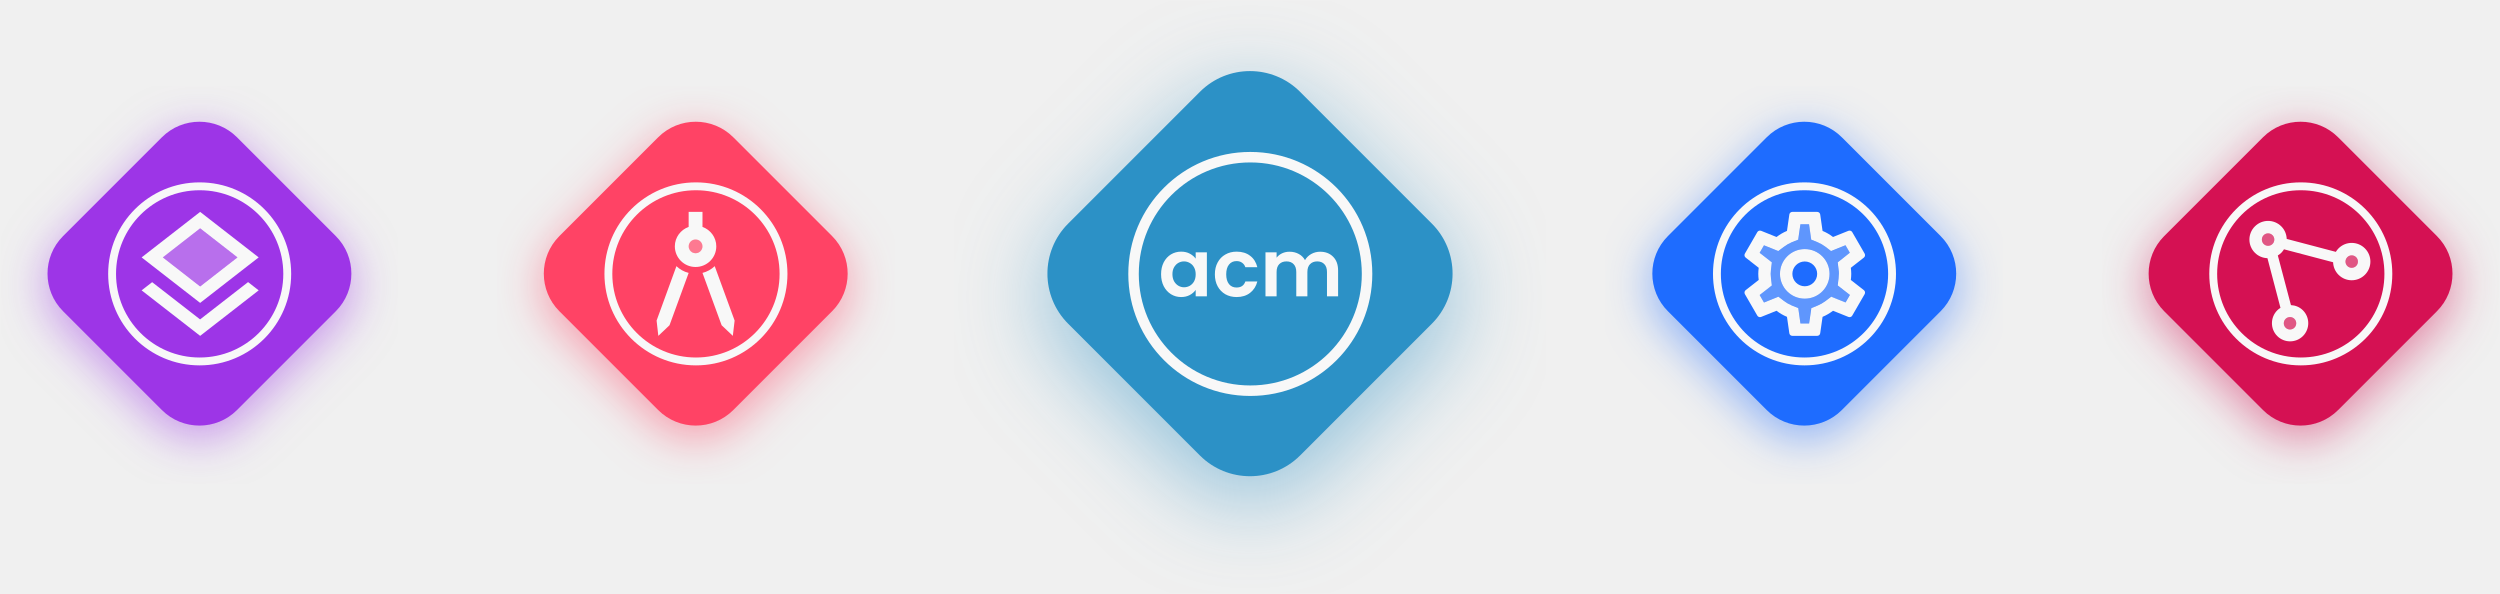
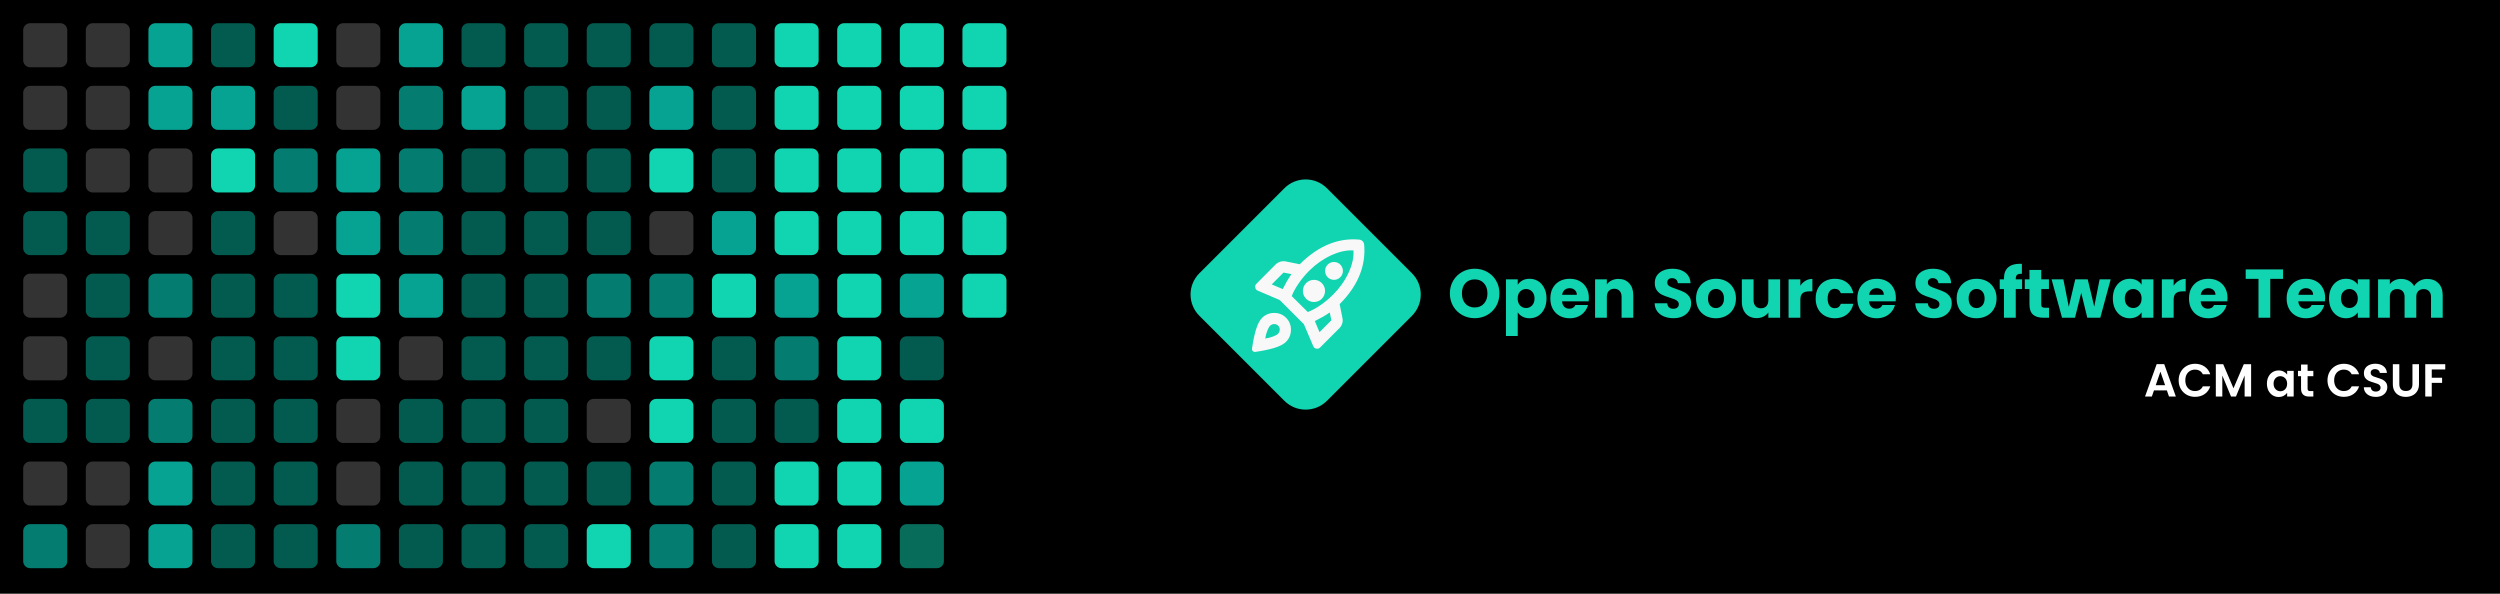
<svg xmlns="http://www.w3.org/2000/svg" width="1078" height="256" viewBox="0 0 1078 256" fill="none">
-   <g filter="url(#filter0_d)">
-     <path d="M69.8 59.2L27.2 101.8C18.253 110.747 18.253 125.253 27.2 134.2L69.8 176.8C78.747 185.747 93.253 185.747 102.2 176.8L144.8 134.2C153.747 125.253 153.747 110.747 144.8 101.8L102.2 59.2C93.253 50.253 78.747 50.253 69.8 59.2Z" fill="#9D35E7" />
+   <rect width="1078" height="256" fill="black" />
+   <rect x="10" y="10" width="19" height="19" rx="3" fill="#333333" />
+   <rect x="10" y="37" width="19" height="19" rx="3" fill="#333333" />
+   <rect x="10" y="64" width="19" height="19" rx="3" fill="#035A4F" />
+   <rect x="10" y="91" width="19" height="19" rx="3" fill="#035A4F" />
+   <rect x="10" y="118" width="19" height="19" rx="3" fill="#333333" />
+   <rect x="10" y="145" width="19" height="19" rx="3" fill="#333333" />
+   <rect x="10" y="172" width="19" height="19" rx="3" fill="#035A4F" />
+   <path d="M10 202C10 200.343 11.343 199 13 199H26C27.657 199 29 200.343 29 202V215C29 216.657 27.657 218 26 218H13C11.343 218 10 216.657 10 215V202Z" fill="#333333" />
+   <rect x="10" y="226" width="19" height="19" rx="3" fill="#047C70" />
+   <rect x="37" y="10" width="19" height="19" rx="3" fill="#333333" />
+   <rect x="37" y="37" width="19" height="19" rx="3" fill="#333333" />
+   <rect x="37" y="64" width="19" height="19" rx="3" fill="#333333" />
+   <rect x="37" y="91" width="19" height="19" rx="3" fill="#035A4F" />
+   <rect x="37" y="118" width="19" height="19" rx="3" fill="#035A4F" />
+   <rect x="37" y="145" width="19" height="19" rx="3" fill="#035A4F" />
+   <rect x="37" y="172" width="19" height="19" rx="3" fill="#035A4F" />
+   <rect x="37" y="199" width="19" height="19" rx="3" fill="#333333" />
+   <rect x="37" y="226" width="19" height="19" rx="3" fill="#333333" />
+   <rect x="64" y="10" width="19" height="19" rx="3" fill="#06A393" />
+   <rect x="64" y="37" width="19" height="19" rx="3" fill="#06A393" />
+   <rect x="64" y="64" width="19" height="19" rx="3" fill="#333333" />
+   <rect x="64" y="91" width="19" height="19" rx="3" fill="#333333" />
+   <rect x="64" y="118" width="19" height="19" rx="3" fill="#047C70" />
+   <rect x="64" y="145" width="19" height="19" rx="3" fill="#333333" />
+   <rect x="64" y="172" width="19" height="19" rx="3" fill="#047C70" />
+   <rect x="64" y="199" width="19" height="19" rx="3" fill="#06A393" />
+   <rect x="64" y="226" width="19" height="19" rx="3" fill="#06A393" />
+   <rect x="91" y="10" width="19" height="19" rx="3" fill="#035A4F" />
+   <rect x="91" y="37" width="19" height="19" rx="3" fill="#06A393" />
+   <rect x="91" y="64" width="19" height="19" rx="3" fill="#11D4B1" />
+   <rect x="91" y="91" width="19" height="19" rx="3" fill="#035A4F" />
+   <rect x="91" y="118" width="19" height="19" rx="3" fill="#035A4F" />
+   <rect x="91" y="145" width="19" height="19" rx="3" fill="#035A4F" />
+   <rect x="91" y="172" width="19" height="19" rx="3" fill="#035A4F" />
+   <rect x="91" y="199" width="19" height="19" rx="3" fill="#035A4F" />
+   <rect x="91" y="226" width="19" height="19" rx="3" fill="#035A4F" />
+   <rect x="118" y="10" width="19" height="19" rx="3" fill="#11D4B1" />
+   <rect x="118" y="37" width="19" height="19" rx="3" fill="#035A4F" />
+   <rect x="118" y="64" width="19" height="19" rx="3" fill="#047C70" />
+   <rect x="118" y="91" width="19" height="19" rx="3" fill="#333333" />
+   <rect x="118" y="118" width="19" height="19" rx="3" fill="#035A4F" />
+   <rect x="118" y="145" width="19" height="19" rx="3" fill="#035A4F" />
+   <rect x="118" y="172" width="19" height="19" rx="3" fill="#035A4F" />
+   <rect x="118" y="199" width="19" height="19" rx="3" fill="#035A4F" />
+   <rect x="118" y="226" width="19" height="19" rx="3" fill="#035A4F" />
+   <rect x="145" y="10" width="19" height="19" rx="3" fill="#333333" />
+   <rect x="145" y="37" width="19" height="19" rx="3" fill="#333333" />
+   <rect x="145" y="64" width="19" height="19" rx="3" fill="#06A393" />
+   <rect x="145" y="91" width="19" height="19" rx="3" fill="#06A393" />
+   <rect x="145" y="118" width="19" height="19" rx="3" fill="#11D4B1" />
+   <rect x="145" y="145" width="19" height="19" rx="3" fill="#11D4B1" />
+   <rect x="145" y="172" width="19" height="19" rx="3" fill="#333333" />
+   <rect x="145" y="199" width="19" height="19" rx="3" fill="#333333" />
+   <rect x="145" y="226" width="19" height="19" rx="3" fill="#047C70" />
+   <rect x="172" y="10" width="19" height="19" rx="3" fill="#06A393" />
+   <rect x="172" y="37" width="19" height="19" rx="3" fill="#047C70" />
+   <rect x="172" y="64" width="19" height="19" rx="3" fill="#047C70" />
+   <rect x="172" y="91" width="19" height="19" rx="3" fill="#047C70" />
+   <rect x="172" y="118" width="19" height="19" rx="3" fill="#06A393" />
+   <rect x="172" y="145" width="19" height="19" rx="3" fill="#333333" />
+   <rect x="172" y="172" width="19" height="19" rx="3" fill="#035A4F" />
+   <rect x="172" y="199" width="19" height="19" rx="3" fill="#035A4F" />
+   <rect x="172" y="226" width="19" height="19" rx="3" fill="#035A4F" />
+   <rect x="199" y="10" width="19" height="19" rx="3" fill="#035A4F" />
+   <rect x="199" y="37" width="19" height="19" rx="3" fill="#06A393" />
+   <rect x="199" y="64" width="19" height="19" rx="3" fill="#035A4F" />
+   <rect x="199" y="91" width="19" height="19" rx="3" fill="#035A4F" />
+   <rect x="199" y="118" width="19" height="19" rx="3" fill="#035A4F" />
+   <rect x="199" y="145" width="19" height="19" rx="3" fill="#035A4F" />
+   <rect x="199" y="172" width="19" height="19" rx="3" fill="#035A4F" />
+   <rect x="199" y="199" width="19" height="19" rx="3" fill="#035A4F" />
+   <rect x="199" y="226" width="19" height="19" rx="3" fill="#035A4F" />
+   <rect x="226" y="10" width="19" height="19" rx="3" fill="#035A4F" />
+   <rect x="226" y="37" width="19" height="19" rx="3" fill="#035A4F" />
+   <rect x="226" y="64" width="19" height="19" rx="3" fill="#035A4F" />
+   <rect x="226" y="91" width="19" height="19" rx="3" fill="#035A4F" />
+   <rect x="226" y="118" width="19" height="19" rx="3" fill="#035A4F" />
+   <rect x="226" y="145" width="19" height="19" rx="3" fill="#035A4F" />
+   <rect x="226" y="172" width="19" height="19" rx="3" fill="#035A4F" />
+   <rect x="226" y="199" width="19" height="19" rx="3" fill="#035A4F" />
+   <rect x="226" y="226" width="19" height="19" rx="3" fill="#035A4F" />
+   <rect x="253" y="10" width="19" height="19" rx="3" fill="#035A4F" />
+   <rect x="253" y="37" width="19" height="19" rx="3" fill="#035A4F" />
+   <rect x="253" y="64" width="19" height="19" rx="3" fill="#035A4F" />
+   <rect x="253" y="91" width="19" height="19" rx="3" fill="#035A4F" />
+   <rect x="253" y="118" width="19" height="19" rx="3" fill="#047C70" />
+   <rect x="253" y="145" width="19" height="19" rx="3" fill="#035A4F" />
+   <rect x="253" y="172" width="19" height="19" rx="3" fill="#333333" />
+   <rect x="253" y="199" width="19" height="19" rx="3" fill="#035A4F" />
+   <rect x="253" y="226" width="19" height="19" rx="3" fill="#11D4B1" />
+   <rect x="280" y="10" width="19" height="19" rx="3" fill="#035A4F" />
+   <rect x="280" y="37" width="19" height="19" rx="3" fill="#06A393" />
+   <rect x="280" y="64" width="19" height="19" rx="3" fill="#11D4B1" />
+   <rect x="280" y="91" width="19" height="19" rx="3" fill="#333333" />
+   <rect x="280" y="118" width="19" height="19" rx="3" fill="#047C70" />
+   <rect x="280" y="145" width="19" height="19" rx="3" fill="#11D4B1" />
+   <rect x="280" y="172" width="19" height="19" rx="3" fill="#11D4B1" />
+   <path d="M280 202C280 200.343 281.343 199 283 199H296C297.657 199 299 200.343 299 202V215C299 216.657 297.657 218 296 218H283C281.343 218 280 216.657 280 215V202Z" fill="#047C70" />
+   <rect x="280" y="226" width="19" height="19" rx="3" fill="#047C70" />
+   <rect x="307" y="10" width="19" height="19" rx="3" fill="#035A4F" />
+   <rect x="307" y="37" width="19" height="19" rx="3" fill="#035A4F" />
+   <rect x="307" y="64" width="19" height="19" rx="3" fill="#035A4F" />
+   <rect x="307" y="91" width="19" height="19" rx="3" fill="#06A393" />
+   <rect x="307" y="118" width="19" height="19" rx="3" fill="#11D4B1" />
+   <rect x="307" y="145" width="19" height="19" rx="3" fill="#035A4F" />
+   <rect x="307" y="172" width="19" height="19" rx="3" fill="#035A4F" />
+   <rect x="307" y="199" width="19" height="19" rx="3" fill="#035A4F" />
+   <rect x="307" y="226" width="19" height="19" rx="3" fill="#035A4F" />
+   <rect x="334" y="10" width="19" height="19" rx="3" fill="#11D4B1" />
+   <rect x="334" y="37" width="19" height="19" rx="3" fill="#11D4B1" />
+   <rect x="334" y="64" width="19" height="19" rx="3" fill="#11D4B1" />
+   <rect x="334" y="91" width="19" height="19" rx="3" fill="#11D4B1" />
+   <rect x="334" y="118" width="19" height="19" rx="3" fill="#06A393" />
+   <rect x="334" y="145" width="19" height="19" rx="3" fill="#047C70" />
+   <rect x="334" y="172" width="19" height="19" rx="3" fill="#035A4F" />
+   <rect x="334" y="199" width="19" height="19" rx="3" fill="#11D4B1" />
+   <rect x="334" y="226" width="19" height="19" rx="3" fill="#11D4B1" />
+   <rect x="361" y="10" width="19" height="19" rx="3" fill="#11D4B1" />
+   <rect x="361" y="37" width="19" height="19" rx="3" fill="#11D4B1" />
+   <rect x="361" y="64" width="19" height="19" rx="3" fill="#11D4B1" />
+   <rect x="361" y="91" width="19" height="19" rx="3" fill="#11D4B1" />
+   <rect x="361" y="118" width="19" height="19" rx="3" fill="#11D4B1" />
+   <rect x="361" y="145" width="19" height="19" rx="3" fill="#11D4B1" />
+   <rect x="361" y="172" width="19" height="19" rx="3" fill="#11D4B1" />
+   <rect x="361" y="199" width="19" height="19" rx="3" fill="#11D4B1" />
+   <rect x="361" y="226" width="19" height="19" rx="3" fill="#11D4B1" />
+   <rect x="388" y="10" width="19" height="19" rx="3" fill="#11D4B1" />
+   <rect x="388" y="37" width="19" height="19" rx="3" fill="#11D4B1" />
+   <rect x="388" y="64" width="19" height="19" rx="3" fill="#11D4B1" />
+   <rect x="388" y="91" width="19" height="19" rx="3" fill="#11D4B1" />
+   <rect x="388" y="118" width="19" height="19" rx="3" fill="#06A393" />
+   <rect x="388" y="145" width="19" height="19" rx="3" fill="#035A4F" />
+   <rect x="388" y="172" width="19" height="19" rx="3" fill="#11D4B1" />
+   <rect x="388" y="199" width="19" height="19" rx="3" fill="#06A393" />
+   <rect x="388" y="226" width="19" height="19" rx="3" fill="#11D4B1" fill-opacity="0.51" />
+   <rect x="415" y="10" width="19" height="19" rx="3" fill="#11D4B1" />
+   <rect x="415" y="37" width="19" height="19" rx="3" fill="#11D4B1" />
+   <rect x="415" y="64" width="19" height="19" rx="3" fill="#11D4B1" />
+   <rect x="415" y="91" width="19" height="19" rx="3" fill="#11D4B1" />
+   <rect x="415" y="118" width="19" height="19" rx="3" fill="#11D4B1" />
+   <path d="M635.899 137.208C633.941 137.208 632.141 136.753 630.499 135.843C628.877 134.933 627.581 133.667 626.611 132.044C625.662 130.403 625.187 128.563 625.187 126.525C625.187 124.488 625.662 122.658 626.611 121.035C627.581 119.413 628.877 118.147 630.499 117.237C632.141 116.327 633.941 115.872 635.899 115.872C637.858 115.872 639.648 116.327 641.27 117.237C642.912 118.147 644.198 119.413 645.128 121.035C646.077 122.658 646.552 124.488 646.552 126.525C646.552 128.563 646.077 130.403 645.128 132.044C644.178 133.667 642.893 134.933 641.27 135.843C639.648 136.753 637.858 137.208 635.899 137.208ZM635.899 132.579C637.561 132.579 638.887 132.025 639.876 130.917C640.885 129.809 641.389 128.345 641.389 126.525C641.389 124.685 640.885 123.221 639.876 122.133C638.887 121.026 637.561 120.472 635.899 120.472C634.218 120.472 632.873 121.016 631.864 122.104C630.875 123.192 630.38 124.666 630.38 126.525C630.38 128.365 630.875 129.839 631.864 130.947C632.873 132.035 634.218 132.579 635.899 132.579ZM654.449 122.786C654.944 122.015 655.627 121.392 656.497 120.917C657.367 120.442 658.386 120.205 659.553 120.205C660.918 120.205 662.155 120.551 663.263 121.243C664.37 121.936 665.241 122.925 665.874 124.211C666.527 125.496 666.853 126.99 666.853 128.691C666.853 130.393 666.527 131.896 665.874 133.202C665.241 134.488 664.37 135.487 663.263 136.199C662.155 136.891 660.918 137.237 659.553 137.237C658.406 137.237 657.387 137 656.497 136.525C655.627 136.05 654.944 135.437 654.449 134.685V144.893H649.375V120.442H654.449V122.786ZM661.69 128.691C661.69 127.425 661.334 126.436 660.622 125.724C659.929 124.992 659.069 124.626 658.04 124.626C657.031 124.626 656.171 124.992 655.458 125.724C654.766 126.456 654.42 127.455 654.42 128.721C654.42 129.987 654.766 130.986 655.458 131.718C656.171 132.45 657.031 132.816 658.04 132.816C659.049 132.816 659.909 132.45 660.622 131.718C661.334 130.966 661.69 129.957 661.69 128.691ZM685.124 128.454C685.124 128.929 685.094 129.423 685.035 129.938H673.551C673.63 130.966 673.956 131.758 674.53 132.312C675.124 132.846 675.846 133.113 676.696 133.113C677.962 133.113 678.843 132.579 679.337 131.51H684.738C684.461 132.598 683.956 133.578 683.224 134.448C682.512 135.318 681.612 136.001 680.524 136.496C679.436 136.99 678.22 137.237 676.874 137.237C675.252 137.237 673.808 136.891 672.542 136.199C671.276 135.506 670.287 134.517 669.575 133.231C668.862 131.946 668.506 130.442 668.506 128.721C668.506 127 668.852 125.496 669.545 124.211C670.257 122.925 671.246 121.936 672.512 121.243C673.778 120.551 675.232 120.205 676.874 120.205C678.477 120.205 679.901 120.541 681.147 121.214C682.394 121.886 683.363 122.846 684.055 124.092C684.768 125.338 685.124 126.792 685.124 128.454ZM679.931 127.119C679.931 126.248 679.634 125.556 679.04 125.041C678.447 124.527 677.705 124.27 676.815 124.27C675.964 124.27 675.242 124.517 674.649 125.012C674.075 125.506 673.719 126.209 673.58 127.119H679.931ZM697.89 120.264C699.828 120.264 701.371 120.897 702.519 122.163C703.686 123.409 704.27 125.13 704.27 127.326V137H699.225V128.009C699.225 126.901 698.938 126.04 698.364 125.427C697.791 124.814 697.019 124.507 696.05 124.507C695.081 124.507 694.309 124.814 693.735 125.427C693.162 126.04 692.875 126.901 692.875 128.009V137H687.801V120.442H692.875V122.638C693.389 121.906 694.081 121.332 694.952 120.917C695.822 120.482 696.802 120.264 697.89 120.264ZM721.621 137.208C720.098 137.208 718.733 136.96 717.526 136.466C716.319 135.971 715.35 135.239 714.618 134.27C713.906 133.301 713.53 132.133 713.49 130.768H718.891C718.97 131.54 719.237 132.133 719.692 132.549C720.147 132.945 720.741 133.142 721.473 133.142C722.224 133.142 722.818 132.974 723.253 132.638C723.688 132.282 723.906 131.797 723.906 131.184C723.906 130.67 723.728 130.244 723.372 129.908C723.035 129.572 722.61 129.295 722.096 129.077C721.601 128.859 720.889 128.612 719.959 128.335C718.614 127.92 717.516 127.504 716.666 127.089C715.815 126.674 715.083 126.06 714.47 125.249C713.856 124.438 713.55 123.38 713.55 122.074C713.55 120.135 714.252 118.622 715.657 117.534C717.061 116.426 718.891 115.872 721.146 115.872C723.441 115.872 725.291 116.426 726.695 117.534C728.1 118.622 728.852 120.145 728.95 122.104H723.461C723.421 121.431 723.174 120.907 722.719 120.531C722.264 120.135 721.68 119.938 720.968 119.938C720.355 119.938 719.86 120.106 719.485 120.442C719.109 120.759 718.921 121.223 718.921 121.837C718.921 122.509 719.237 123.034 719.87 123.409C720.503 123.785 721.492 124.191 722.838 124.626C724.183 125.081 725.271 125.516 726.102 125.932C726.952 126.347 727.684 126.95 728.298 127.742C728.911 128.533 729.218 129.552 729.218 130.798C729.218 131.985 728.911 133.063 728.298 134.033C727.704 135.002 726.834 135.773 725.686 136.347C724.539 136.921 723.184 137.208 721.621 137.208ZM739.877 137.237C738.255 137.237 736.791 136.891 735.486 136.199C734.2 135.506 733.181 134.517 732.429 133.231C731.697 131.946 731.331 130.442 731.331 128.721C731.331 127.02 731.707 125.526 732.459 124.24C733.211 122.935 734.239 121.936 735.545 121.243C736.851 120.551 738.315 120.205 739.937 120.205C741.559 120.205 743.023 120.551 744.328 121.243C745.634 121.936 746.663 122.935 747.415 124.24C748.166 125.526 748.542 127.02 748.542 128.721C748.542 130.422 748.156 131.926 747.385 133.231C746.633 134.517 745.595 135.506 744.269 136.199C742.963 136.891 741.5 137.237 739.877 137.237ZM739.877 132.846C740.847 132.846 741.668 132.49 742.34 131.777C743.033 131.065 743.379 130.046 743.379 128.721C743.379 127.396 743.043 126.377 742.37 125.665C741.717 124.952 740.906 124.596 739.937 124.596C738.948 124.596 738.127 124.952 737.474 125.665C736.821 126.357 736.495 127.376 736.495 128.721C736.495 130.046 736.811 131.065 737.444 131.777C738.097 132.49 738.908 132.846 739.877 132.846ZM767.584 120.442V137H762.51V134.745C761.996 135.477 761.294 136.07 760.403 136.525C759.533 136.96 758.564 137.178 757.495 137.178C756.229 137.178 755.112 136.901 754.142 136.347C753.173 135.773 752.421 134.953 751.887 133.884C751.353 132.816 751.086 131.56 751.086 130.116V120.442H756.13V129.433C756.13 130.541 756.417 131.402 756.991 132.015C757.565 132.628 758.336 132.935 759.305 132.935C760.295 132.935 761.076 132.628 761.65 132.015C762.223 131.402 762.51 130.541 762.51 129.433V120.442H767.584ZM776.303 123.202C776.897 122.292 777.639 121.579 778.529 121.065C779.419 120.531 780.408 120.264 781.496 120.264V125.635H780.102C778.836 125.635 777.886 125.912 777.253 126.466C776.62 127 776.303 127.949 776.303 129.314V137H771.229V120.442H776.303V123.202ZM782.913 128.721C782.913 127 783.259 125.496 783.951 124.211C784.664 122.925 785.643 121.936 786.889 121.243C788.155 120.551 789.599 120.205 791.221 120.205C793.299 120.205 795.03 120.749 796.414 121.837C797.819 122.925 798.739 124.458 799.174 126.436H793.773C793.318 125.17 792.438 124.537 791.132 124.537C790.203 124.537 789.461 124.903 788.907 125.635C788.353 126.347 788.076 127.376 788.076 128.721C788.076 130.066 788.353 131.105 788.907 131.837C789.461 132.549 790.203 132.905 791.132 132.905C792.438 132.905 793.318 132.272 793.773 131.006H799.174C798.739 132.945 797.819 134.468 796.414 135.576C795.01 136.683 793.279 137.237 791.221 137.237C789.599 137.237 788.155 136.891 786.889 136.199C785.643 135.506 784.664 134.517 783.951 133.231C783.259 131.946 782.913 130.442 782.913 128.721ZM817.497 128.454C817.497 128.929 817.467 129.423 817.408 129.938H805.924C806.003 130.966 806.329 131.758 806.903 132.312C807.497 132.846 808.219 133.113 809.069 133.113C810.335 133.113 811.216 132.579 811.71 131.51H817.111C816.834 132.598 816.33 133.578 815.598 134.448C814.885 135.318 813.985 136.001 812.897 136.496C811.809 136.99 810.593 137.237 809.247 137.237C807.625 137.237 806.181 136.891 804.915 136.199C803.649 135.506 802.66 134.517 801.948 133.231C801.235 131.946 800.879 130.442 800.879 128.721C800.879 127 801.226 125.496 801.918 124.211C802.63 122.925 803.619 121.936 804.885 121.243C806.151 120.551 807.605 120.205 809.247 120.205C810.85 120.205 812.274 120.541 813.52 121.214C814.767 121.886 815.736 122.846 816.428 124.092C817.141 125.338 817.497 126.792 817.497 128.454ZM812.304 127.119C812.304 126.248 812.007 125.556 811.414 125.041C810.82 124.527 810.078 124.27 809.188 124.27C808.337 124.27 807.615 124.517 807.022 125.012C806.448 125.506 806.092 126.209 805.954 127.119H812.304ZM833.999 137.208C832.476 137.208 831.111 136.96 829.904 136.466C828.697 135.971 827.728 135.239 826.996 134.27C826.284 133.301 825.908 132.133 825.868 130.768H831.269C831.348 131.54 831.615 132.133 832.07 132.549C832.525 132.945 833.119 133.142 833.851 133.142C834.602 133.142 835.196 132.974 835.631 132.638C836.066 132.282 836.284 131.797 836.284 131.184C836.284 130.67 836.106 130.244 835.75 129.908C835.414 129.572 834.988 129.295 834.474 129.077C833.979 128.859 833.267 128.612 832.337 128.335C830.992 127.92 829.894 127.504 829.044 127.089C828.193 126.674 827.461 126.06 826.848 125.249C826.234 124.438 825.928 123.38 825.928 122.074C825.928 120.135 826.63 118.622 828.035 117.534C829.439 116.426 831.269 115.872 833.524 115.872C835.819 115.872 837.669 116.426 839.073 117.534C840.478 118.622 841.23 120.145 841.328 122.104H835.839C835.799 121.431 835.552 120.907 835.097 120.531C834.642 120.135 834.058 119.938 833.346 119.938C832.733 119.938 832.238 120.106 831.863 120.442C831.487 120.759 831.299 121.223 831.299 121.837C831.299 122.509 831.615 123.034 832.248 123.409C832.881 123.785 833.87 124.191 835.216 124.626C836.561 125.081 837.649 125.516 838.48 125.932C839.33 126.347 840.062 126.95 840.676 127.742C841.289 128.533 841.596 129.552 841.596 130.798C841.596 131.985 841.289 133.063 840.676 134.033C840.082 135.002 839.212 135.773 838.064 136.347C836.917 136.921 835.562 137.208 833.999 137.208ZM852.255 137.237C850.633 137.237 849.169 136.891 847.864 136.199C846.578 135.506 845.559 134.517 844.807 133.231C844.075 131.946 843.709 130.442 843.709 128.721C843.709 127.02 844.085 125.526 844.837 124.24C845.589 122.935 846.617 121.936 847.923 121.243C849.229 120.551 850.693 120.205 852.315 120.205C853.937 120.205 855.401 120.551 856.706 121.243C858.012 121.936 859.041 122.935 859.793 124.24C860.544 125.526 860.92 127.02 860.92 128.721C860.92 130.422 860.534 131.926 859.763 133.231C859.011 134.517 857.973 135.506 856.647 136.199C855.341 136.891 853.878 137.237 852.255 137.237ZM852.255 132.846C853.225 132.846 854.046 132.49 854.718 131.777C855.411 131.065 855.757 130.046 855.757 128.721C855.757 127.396 855.421 126.377 854.748 125.665C854.095 124.952 853.284 124.596 852.315 124.596C851.326 124.596 850.505 124.952 849.852 125.665C849.199 126.357 848.873 127.376 848.873 128.721C848.873 130.046 849.189 131.065 849.822 131.777C850.475 132.49 851.286 132.846 852.255 132.846ZM871.921 124.656H869.191V137H864.117V124.656H862.277V120.442H864.117V119.967C864.117 117.93 864.7 116.387 865.867 115.338C867.035 114.27 868.746 113.736 871.001 113.736C871.377 113.736 871.654 113.746 871.832 113.765V118.068C870.862 118.009 870.18 118.147 869.784 118.484C869.389 118.82 869.191 119.423 869.191 120.294V120.442H871.921V124.656ZM883.534 132.697V137H880.952C879.112 137 877.678 136.555 876.649 135.665C875.621 134.755 875.106 133.281 875.106 131.243V124.656H873.089V120.442H875.106V116.406H880.181V120.442H883.504V124.656H880.181V131.303C880.181 131.797 880.299 132.153 880.537 132.371C880.774 132.588 881.17 132.697 881.724 132.697H883.534ZM910.129 120.442L905.648 137H900.04L897.429 126.258L894.728 137H889.15L884.639 120.442H889.713L892.058 132.282L894.847 120.442H900.218L903.037 132.223L905.351 120.442H910.129ZM911.055 128.691C911.055 126.99 911.372 125.496 912.005 124.211C912.657 122.925 913.538 121.936 914.646 121.243C915.753 120.551 916.99 120.205 918.355 120.205C919.522 120.205 920.541 120.442 921.411 120.917C922.301 121.392 922.984 122.015 923.459 122.786V120.442H928.533V137H923.459V134.656C922.964 135.427 922.272 136.05 921.382 136.525C920.511 137 919.492 137.237 918.325 137.237C916.98 137.237 915.753 136.891 914.646 136.199C913.538 135.487 912.657 134.488 912.005 133.202C911.372 131.896 911.055 130.393 911.055 128.691ZM923.459 128.721C923.459 127.455 923.103 126.456 922.39 125.724C921.698 124.992 920.847 124.626 919.839 124.626C918.83 124.626 917.969 124.992 917.257 125.724C916.564 126.436 916.218 127.425 916.218 128.691C916.218 129.957 916.564 130.966 917.257 131.718C917.969 132.45 918.83 132.816 919.839 132.816C920.847 132.816 921.698 132.45 922.39 131.718C923.103 130.986 923.459 129.987 923.459 128.721ZM937.278 123.202C937.872 122.292 938.613 121.579 939.504 121.065C940.394 120.531 941.383 120.264 942.471 120.264V125.635H941.076C939.81 125.635 938.861 125.912 938.228 126.466C937.595 127 937.278 127.949 937.278 129.314V137H932.204V120.442H937.278V123.202ZM960.505 128.454C960.505 128.929 960.475 129.423 960.416 129.938H948.932C949.011 130.966 949.338 131.758 949.911 132.312C950.505 132.846 951.227 133.113 952.077 133.113C953.344 133.113 954.224 132.579 954.718 131.51H960.119C959.842 132.598 959.338 133.578 958.606 134.448C957.894 135.318 956.993 136.001 955.905 136.496C954.817 136.99 953.601 137.237 952.256 137.237C950.633 137.237 949.189 136.891 947.923 136.199C946.657 135.506 945.668 134.517 944.956 133.231C944.244 131.946 943.888 130.442 943.888 128.721C943.888 127 944.234 125.496 944.926 124.211C945.638 122.925 946.627 121.936 947.893 121.243C949.16 120.551 950.614 120.205 952.256 120.205C953.858 120.205 955.282 120.541 956.529 121.214C957.775 121.886 958.744 122.846 959.437 124.092C960.149 125.338 960.505 126.792 960.505 128.454ZM955.312 127.119C955.312 126.248 955.015 125.556 954.422 125.041C953.828 124.527 953.086 124.27 952.196 124.27C951.346 124.27 950.623 124.517 950.03 125.012C949.456 125.506 949.1 126.209 948.962 127.119H955.312ZM984.455 116.169V120.234H978.936V137H973.862V120.234H968.342V116.169H984.455ZM1002.61 128.454C1002.61 128.929 1002.58 129.423 1002.52 129.938H991.038C991.117 130.966 991.443 131.758 992.017 132.312C992.61 132.846 993.332 133.113 994.183 133.113C995.449 133.113 996.329 132.579 996.824 131.51H1002.22C1001.95 132.598 1001.44 133.578 1000.71 134.448C999.999 135.318 999.099 136.001 998.011 136.496C996.923 136.99 995.706 137.237 994.361 137.237C992.739 137.237 991.295 136.891 990.029 136.199C988.763 135.506 987.773 134.517 987.061 133.231C986.349 131.946 985.993 130.442 985.993 128.721C985.993 127 986.339 125.496 987.032 124.211C987.744 122.925 988.733 121.936 989.999 121.243C991.265 120.551 992.719 120.205 994.361 120.205C995.963 120.205 997.388 120.541 998.634 121.214C999.88 121.886 1000.85 122.846 1001.54 124.092C1002.25 125.338 1002.61 126.792 1002.61 128.454ZM997.417 127.119C997.417 126.248 997.121 125.556 996.527 125.041C995.934 124.527 995.192 124.27 994.302 124.27C993.451 124.27 992.729 124.517 992.136 125.012C991.562 125.506 991.206 126.209 991.067 127.119H997.417ZM1004.28 128.691C1004.28 126.99 1004.59 125.496 1005.23 124.211C1005.88 122.925 1006.76 121.936 1007.87 121.243C1008.98 120.551 1010.21 120.205 1011.58 120.205C1012.75 120.205 1013.76 120.442 1014.63 120.917C1015.52 121.392 1016.21 122.015 1016.68 122.786V120.442H1021.76V137H1016.68V134.656C1016.19 135.427 1015.5 136.05 1014.6 136.525C1013.73 137 1012.72 137.237 1011.55 137.237C1010.2 137.237 1008.98 136.891 1007.87 136.199C1006.76 135.487 1005.88 134.488 1005.23 133.202C1004.59 131.896 1004.28 130.393 1004.28 128.691ZM1016.68 128.721C1016.68 127.455 1016.33 126.456 1015.61 125.724C1014.92 124.992 1014.07 124.626 1013.06 124.626C1012.05 124.626 1011.19 124.992 1010.48 125.724C1009.79 126.436 1009.44 127.425 1009.44 128.691C1009.44 129.957 1009.79 130.966 1010.48 131.718C1011.19 132.45 1012.05 132.816 1013.06 132.816C1014.07 132.816 1014.92 132.45 1015.61 131.718C1016.33 130.986 1016.68 129.987 1016.68 128.721ZM1046.56 120.264C1048.61 120.264 1050.24 120.887 1051.45 122.133C1052.68 123.38 1053.29 125.111 1053.29 127.326V137H1048.25V128.009C1048.25 126.941 1047.96 126.12 1047.39 125.546C1046.83 124.952 1046.06 124.656 1045.07 124.656C1044.08 124.656 1043.3 124.952 1042.73 125.546C1042.17 126.12 1041.9 126.941 1041.9 128.009V137H1036.85V128.009C1036.85 126.941 1036.56 126.12 1035.99 125.546C1035.44 124.952 1034.67 124.656 1033.68 124.656C1032.69 124.656 1031.91 124.952 1031.33 125.546C1030.78 126.12 1030.5 126.941 1030.5 128.009V137H1025.43V120.442H1030.5V122.519C1031.02 121.827 1031.69 121.283 1032.52 120.887C1033.35 120.472 1034.29 120.264 1035.34 120.264C1036.58 120.264 1037.69 120.531 1038.66 121.065C1039.65 121.599 1040.42 122.361 1040.98 123.35C1041.55 122.44 1042.33 121.698 1043.32 121.125C1044.31 120.551 1045.39 120.264 1046.56 120.264Z" fill="#11D4B1" />
+   <path d="M934.354 168.34H928.794L927.874 171H924.934L929.954 157.02H933.214L938.234 171H935.274L934.354 168.34ZM933.594 166.1L931.574 160.26L929.554 166.1H933.594ZM939.43 164C939.43 162.627 939.737 161.4 940.35 160.32C940.977 159.227 941.824 158.38 942.89 157.78C943.97 157.167 945.177 156.86 946.51 156.86C948.07 156.86 949.437 157.26 950.61 158.06C951.784 158.86 952.604 159.967 953.07 161.38H949.85C949.53 160.713 949.077 160.213 948.49 159.88C947.917 159.547 947.25 159.38 946.49 159.38C945.677 159.38 944.95 159.573 944.31 159.96C943.684 160.333 943.19 160.867 942.83 161.56C942.484 162.253 942.31 163.067 942.31 164C942.31 164.92 942.484 165.733 942.83 166.44C943.19 167.133 943.684 167.673 944.31 168.06C944.95 168.433 945.677 168.62 946.49 168.62C947.25 168.62 947.917 168.453 948.49 168.12C949.077 167.773 949.53 167.267 949.85 166.6H953.07C952.604 168.027 951.784 169.14 950.61 169.94C949.45 170.727 948.084 171.12 946.51 171.12C945.177 171.12 943.97 170.82 942.89 170.22C941.824 169.607 940.977 168.76 940.35 167.68C939.737 166.6 939.43 165.373 939.43 164ZM970.682 157.04V171H967.882V161.92L964.142 171H962.022L958.262 161.92V171H955.462V157.04H958.642L963.082 167.42L967.522 157.04H970.682ZM977.496 165.42C977.496 164.3 977.716 163.307 978.156 162.44C978.609 161.573 979.216 160.907 979.976 160.44C980.749 159.973 981.609 159.74 982.556 159.74C983.383 159.74 984.103 159.907 984.716 160.24C985.343 160.573 985.843 160.993 986.216 161.5V159.92H989.036V171H986.216V169.38C985.856 169.9 985.356 170.333 984.716 170.68C984.089 171.013 983.363 171.18 982.536 171.18C981.603 171.18 980.749 170.94 979.976 170.46C979.216 169.98 978.609 169.307 978.156 168.44C977.716 167.56 977.496 166.553 977.496 165.42ZM986.216 165.46C986.216 164.78 986.083 164.2 985.816 163.72C985.549 163.227 985.189 162.853 984.736 162.6C984.283 162.333 983.796 162.2 983.276 162.2C982.756 162.2 982.276 162.327 981.836 162.58C981.396 162.833 981.036 163.207 980.756 163.7C980.489 164.18 980.356 164.753 980.356 165.42C980.356 166.087 980.489 166.673 980.756 167.18C981.036 167.673 981.396 168.053 981.836 168.32C982.289 168.587 982.769 168.72 983.276 168.72C983.796 168.72 984.283 168.593 984.736 168.34C985.189 168.073 985.549 167.7 985.816 167.22C986.083 166.727 986.216 166.14 986.216 165.46ZM995.031 162.22V167.58C995.031 167.953 995.117 168.227 995.291 168.4C995.477 168.56 995.784 168.64 996.211 168.64H997.511V171H995.751C993.391 171 992.211 169.853 992.211 167.56V162.22H990.891V159.92H992.211V157.18H995.031V159.92H997.511V162.22H995.031ZM1003.61 164C1003.61 162.627 1003.92 161.4 1004.53 160.32C1005.16 159.227 1006 158.38 1007.07 157.78C1008.15 157.167 1009.36 156.86 1010.69 156.86C1012.25 156.86 1013.62 157.26 1014.79 158.06C1015.96 158.86 1016.78 159.967 1017.25 161.38H1014.03C1013.71 160.713 1013.26 160.213 1012.67 159.88C1012.1 159.547 1011.43 159.38 1010.67 159.38C1009.86 159.38 1009.13 159.573 1008.49 159.96C1007.86 160.333 1007.37 160.867 1007.01 161.56C1006.66 162.253 1006.49 163.067 1006.49 164C1006.49 164.92 1006.66 165.733 1007.01 166.44C1007.37 167.133 1007.86 167.673 1008.49 168.06C1009.13 168.433 1009.86 168.62 1010.67 168.62C1011.43 168.62 1012.1 168.453 1012.67 168.12C1013.26 167.773 1013.71 167.267 1014.03 166.6H1017.25C1016.78 168.027 1015.96 169.14 1014.79 169.94C1013.63 170.727 1012.26 171.12 1010.69 171.12C1009.36 171.12 1008.15 170.82 1007.07 170.22C1006 169.607 1005.16 168.76 1004.53 167.68C1003.92 166.6 1003.61 165.373 1003.61 164ZM1024.46 171.14C1023.49 171.14 1022.61 170.973 1021.82 170.64C1021.05 170.307 1020.44 169.827 1019.98 169.2C1019.53 168.573 1019.3 167.833 1019.28 166.98H1022.28C1022.32 167.553 1022.52 168.007 1022.88 168.34C1023.26 168.673 1023.76 168.84 1024.4 168.84C1025.06 168.84 1025.57 168.687 1025.94 168.38C1026.32 168.06 1026.5 167.647 1026.5 167.14C1026.5 166.727 1026.38 166.387 1026.12 166.12C1025.87 165.853 1025.55 165.647 1025.16 165.5C1024.79 165.34 1024.27 165.167 1023.6 164.98C1022.7 164.713 1021.96 164.453 1021.38 164.2C1020.82 163.933 1020.34 163.54 1019.92 163.02C1019.52 162.487 1019.32 161.78 1019.32 160.9C1019.32 160.073 1019.53 159.353 1019.94 158.74C1020.36 158.127 1020.94 157.66 1021.68 157.34C1022.43 157.007 1023.28 156.84 1024.24 156.84C1025.68 156.84 1026.85 157.193 1027.74 157.9C1028.65 158.593 1029.15 159.567 1029.24 160.82H1026.16C1026.14 160.34 1025.93 159.947 1025.54 159.64C1025.17 159.32 1024.67 159.16 1024.04 159.16C1023.5 159.16 1023.06 159.3 1022.72 159.58C1022.4 159.86 1022.24 160.267 1022.24 160.8C1022.24 161.173 1022.36 161.487 1022.6 161.74C1022.86 161.98 1023.16 162.18 1023.52 162.34C1023.9 162.487 1024.42 162.66 1025.08 162.86C1025.99 163.127 1026.73 163.393 1027.3 163.66C1027.88 163.927 1028.37 164.327 1028.78 164.86C1029.2 165.393 1029.4 166.093 1029.4 166.96C1029.4 167.707 1029.21 168.4 1028.82 169.04C1028.44 169.68 1027.87 170.193 1027.12 170.58C1026.38 170.953 1025.49 171.14 1024.46 171.14ZM1034.59 157.04V165.68C1034.59 166.627 1034.84 167.353 1035.33 167.86C1035.82 168.353 1036.52 168.6 1037.41 168.6C1038.32 168.6 1039.02 168.353 1039.51 167.86C1040 167.353 1040.25 166.627 1040.25 165.68V157.04H1043.07V165.66C1043.07 166.847 1042.81 167.853 1042.29 168.68C1041.78 169.493 1041.1 170.107 1040.23 170.52C1039.38 170.933 1038.42 171.14 1037.37 171.14C1036.33 171.14 1035.38 170.933 1034.53 170.52C1033.69 170.107 1033.02 169.493 1032.53 168.68C1032.04 167.853 1031.79 166.847 1031.79 165.66V157.04H1034.59ZM1054.39 157.04V159.3H1048.57V162.88H1053.03V165.1H1048.57V171H1045.77V157.04H1054.39Z" fill="white" />
+   <rect x="508" y="127" width="77.782" height="77.782" rx="12.964" transform="rotate(-45 508 127)" fill="#11D4B1" />
+   <mask id="mask0_504_5" style="mask-type:alpha" maskUnits="userSpaceOnUse" x="533" y="97" width="59" height="59">
+     <path d="M533.616 97.616H591.953V155.953H533.616V97.616Z" fill="#D9D9D9" />
+   </mask>
+   <g mask="url(#mask0_504_5)">
+     <path d="M548.366 122.635L553.106 124.641C553.673 123.506 554.26 122.413 554.868 121.359C555.476 120.306 556.144 119.253 556.873 118.199L553.47 117.531L548.366 122.635ZM556.995 127.679L563.922 134.546C565.624 133.897 567.447 132.905 569.391 131.568C571.336 130.231 573.159 128.712 574.86 127.011C577.696 124.175 579.914 121.025 581.515 117.563C583.115 114.098 583.813 110.907 583.611 107.99C580.694 107.788 577.493 108.486 574.009 110.086C570.525 111.687 567.366 113.905 564.53 116.741C562.828 118.442 561.309 120.265 559.972 122.21C558.635 124.155 557.643 125.978 556.995 127.679ZM568.966 143.235L574.07 138.131L573.402 134.728C572.349 135.457 571.295 136.115 570.242 136.702C569.189 137.29 568.095 137.868 566.961 138.435L568.966 143.235ZM586.112 103.321C587.233 103.424 588.116 104.308 588.22 105.429C588.614 109.674 588.06 113.819 586.559 117.864C584.837 122.503 581.869 126.93 577.655 131.143L578.871 137.159C579.033 137.969 578.992 138.759 578.749 139.529C578.506 140.298 578.101 140.967 577.534 141.534L569.224 149.843C568.315 150.752 566.776 150.454 566.272 149.272L562.221 139.772L552.078 129.629C551.914 129.465 551.72 129.334 551.506 129.243L542.321 125.326C541.141 124.823 540.841 123.287 541.746 122.377L550.007 114.067C550.574 113.5 551.253 113.095 552.043 112.852C552.833 112.609 553.632 112.568 554.443 112.73L560.458 113.946C564.672 109.732 569.087 106.755 573.706 105.013C577.733 103.494 581.868 102.93 586.112 103.321ZM544.173 137.098C545.591 135.68 547.322 134.961 549.367 134.939C551.414 134.92 553.146 135.619 554.564 137.037C555.982 138.455 556.68 140.186 556.659 142.231C556.64 144.278 555.921 146.01 554.503 147.428C553.49 148.441 551.8 149.312 549.43 150.041C547.389 150.669 544.68 151.237 541.303 151.745C540.456 151.872 539.729 151.145 539.857 150.298C540.364 146.921 540.932 144.212 541.56 142.171C542.289 139.802 543.16 138.111 544.173 137.098ZM547.637 140.501C547.231 140.906 546.826 141.646 546.421 142.72C546.016 143.793 545.733 144.876 545.571 145.97C546.664 145.808 547.748 145.535 548.823 145.151C549.896 144.765 550.634 144.37 551.04 143.965C551.526 143.478 551.789 142.891 551.83 142.202C551.87 141.514 551.647 140.926 551.161 140.44C550.675 139.954 550.088 139.721 549.399 139.74C548.71 139.761 548.123 140.015 547.637 140.501Z" fill="#F8F8F8" />
  </g>
-   <path fill-rule="evenodd" clip-rule="evenodd" d="M86.097 82.032C66.18 82.032 50.034 98.178 50.034 118.095C50.034 138.012 66.18 154.157 86.097 154.157C106.014 154.157 122.159 138.012 122.159 118.095C122.159 98.178 106.014 82.032 86.097 82.032ZM46.64 118.095C46.64 96.303 64.305 78.638 86.097 78.638C107.888 78.638 125.553 96.303 125.553 118.095C125.553 139.886 107.888 157.551 86.097 157.551C64.305 157.551 46.64 139.886 46.64 118.095Z" fill="#F8F8F8" />
-   <path opacity="0.3" d="M70.166 110.978L86.302 123.474L102.439 110.978L86.302 98.483L70.166 110.978Z" fill="#F8F8F8" />
-   <path d="M106.97 121.641L86.274 137.731L65.606 121.669L61.063 125.201L86.302 144.823L111.541 125.201L106.97 121.641ZM86.302 91.366L61.063 110.989L65.634 114.549L86.302 130.611L106.942 114.549L111.541 110.989L86.302 91.366ZM86.302 123.519L70.205 110.989L86.302 98.458L102.399 110.989L86.302 123.519Z" fill="#F8F8F8" />
-   <g filter="url(#filter1_d)">
-     <path d="M283.8 59.2L241.2 101.8C232.253 110.747 232.253 125.253 241.2 134.2L283.8 176.8C292.747 185.747 307.253 185.747 316.2 176.8L358.8 134.2C367.747 125.253 367.747 110.747 358.8 101.8L316.2 59.2C307.253 50.253 292.747 50.253 283.8 59.2Z" fill="#FF4365" />
-   </g>
-   <path fill-rule="evenodd" clip-rule="evenodd" d="M300.094 82.032C280.177 82.032 264.031 98.178 264.031 118.095C264.031 138.011 280.177 154.157 300.094 154.157C320.011 154.157 336.156 138.011 336.156 118.095C336.156 98.178 320.011 82.032 300.094 82.032ZM260.637 118.095C260.637 96.303 278.303 78.638 300.094 78.638C321.885 78.638 339.55 96.303 339.55 118.095C339.55 139.886 321.885 157.551 300.094 157.551C278.303 157.551 260.637 139.886 260.637 118.095Z" fill="#F8F8F8" />
-   <path d="M283.123 138.23L283.868 144.823L288.696 140.25L296.949 117.679C294.923 117.174 293.135 116.164 291.675 114.768L283.123 138.23Z" fill="#F8F8F8" />
-   <path d="M308.186 114.768C306.726 116.164 304.908 117.174 302.912 117.679L311.166 140.25L315.993 144.823L316.768 138.23L308.186 114.768Z" fill="#F8F8F8" />
-   <path d="M308.868 106.215C308.868 102.354 306.366 99.088 302.909 97.84V91.366H296.949V97.84C293.493 99.088 290.99 102.354 290.99 106.215C290.99 111.145 294.983 115.125 299.929 115.125C304.876 115.125 308.868 111.145 308.868 106.215ZM299.929 109.185C298.291 109.185 296.949 107.849 296.949 106.215C296.949 104.582 298.291 103.245 299.929 103.245C301.568 103.245 302.909 104.582 302.909 106.215C302.909 107.849 301.568 109.185 299.929 109.185Z" fill="#F8F8F8" />
-   <path opacity="0.3" d="M299.883 109.185C301.64 109.185 303.065 107.76 303.065 106.003C303.065 104.246 301.64 102.821 299.883 102.821C298.126 102.821 296.701 104.246 296.701 106.003C296.701 107.76 298.126 109.185 299.883 109.185Z" fill="#F8F8F8" />
-   <g filter="url(#filter2_d)">
-     <path d="M517.4 39.6L460.6 96.4C448.671 108.329 448.671 127.671 460.6 139.6L517.4 196.4C529.329 208.329 548.671 208.329 560.6 196.4L617.4 139.6C629.329 127.671 629.329 108.329 617.4 96.4L560.6 39.6C548.671 27.671 529.329 27.671 517.4 39.6Z" fill="#2C91C6" />
-   </g>
-   <path fill-rule="evenodd" clip-rule="evenodd" d="M539.128 70.043C512.573 70.043 491.045 91.57 491.045 118.126C491.045 144.682 512.573 166.209 539.128 166.209C565.684 166.209 587.212 144.682 587.212 118.126C587.212 91.57 565.684 70.043 539.128 70.043ZM486.52 118.126C486.52 89.071 510.073 65.517 539.128 65.517C568.183 65.517 591.737 89.071 591.737 118.126C591.737 147.181 568.183 170.735 539.128 170.735C510.073 170.735 486.52 147.181 486.52 118.126Z" fill="#F8F8F8" />
-   <path d="M500.658 118.229C500.658 116.313 501.035 114.613 501.787 113.129C502.563 111.647 503.601 110.506 504.902 109.708C506.225 108.909 507.697 108.509 509.317 108.509C510.731 108.509 511.963 108.795 513.013 109.365C514.085 109.936 514.941 110.654 515.579 111.521V108.817H520.405V127.778H515.579V125.005C514.963 125.895 514.108 126.637 513.013 127.23C511.94 127.8 510.697 128.086 509.282 128.086C507.685 128.086 506.225 127.675 504.902 126.854C503.601 126.032 502.563 124.88 501.787 123.397C501.035 121.891 500.658 120.168 500.658 118.229ZM515.579 118.298C515.579 117.134 515.351 116.141 514.895 115.32C514.438 114.476 513.822 113.837 513.047 113.404C512.271 112.947 511.439 112.719 510.549 112.719C509.659 112.719 508.838 112.936 508.084 113.369C507.332 113.803 506.716 114.442 506.237 115.286C505.78 116.107 505.552 117.088 505.552 118.229C505.552 119.37 505.78 120.374 506.237 121.241C506.716 122.085 507.332 122.735 508.084 123.192C508.86 123.648 509.682 123.876 510.549 123.876C511.439 123.876 512.271 123.659 513.047 123.226C513.822 122.769 514.438 122.131 514.895 121.309C515.351 120.465 515.579 119.461 515.579 118.298Z" fill="#F8F8F8" />
-   <path d="M523.852 118.298C523.852 116.335 524.254 114.624 525.051 113.164C525.849 111.681 526.958 110.54 528.372 109.742C529.786 108.92 531.404 108.509 533.231 108.509C535.579 108.509 537.519 109.103 539.046 110.289C540.602 111.453 541.637 113.095 542.163 115.217H536.993C536.721 114.396 536.252 113.757 535.59 113.301C534.956 112.822 534.153 112.582 533.197 112.582C531.828 112.582 530.742 113.084 529.944 114.088C529.147 115.069 528.745 116.472 528.745 118.298C528.745 120.1 529.147 121.503 529.944 122.507C530.742 123.488 531.828 123.979 533.197 123.979C535.137 123.979 536.404 123.112 536.993 121.378H542.163C541.637 123.431 540.602 125.063 539.046 126.271C537.496 127.481 535.556 128.086 533.231 128.086C531.404 128.086 529.786 127.686 528.372 126.888C526.958 126.067 525.849 124.926 525.051 123.465C524.254 121.982 523.852 120.26 523.852 118.298Z" fill="#F8F8F8" />
-   <path d="M569.22 108.543C571.545 108.543 573.417 109.262 574.831 110.7C576.268 112.114 576.987 114.099 576.987 116.655V127.778H572.195V117.305C572.195 115.822 571.822 114.692 571.07 113.917C570.317 113.118 569.288 112.719 567.987 112.719C566.686 112.719 565.65 113.118 564.875 113.917C564.117 114.692 563.744 115.822 563.744 117.305V127.778H558.953V117.305C558.953 115.822 558.574 114.692 557.821 113.917C557.069 113.118 556.045 112.719 554.744 112.719C553.42 112.719 552.368 113.118 551.593 113.917C550.841 114.692 550.467 115.822 550.467 117.305V127.778H545.676V108.817H550.467V111.11C551.078 110.312 551.87 109.684 552.826 109.228C553.805 108.772 554.88 108.543 556.045 108.543C557.527 108.543 558.851 108.863 560.011 109.502C561.176 110.118 562.081 111.007 562.714 112.171C563.331 111.076 564.225 110.198 565.385 109.536C566.573 108.874 567.851 108.543 569.22 108.543Z" fill="#F8F8F8" />
-   <g filter="url(#filter3_d)">
-     <path d="M761.8 59.2L719.2 101.8C710.253 110.747 710.253 125.253 719.2 134.2L761.8 176.8C770.747 185.747 785.253 185.747 794.2 176.8L836.8 134.2C845.747 125.253 845.747 110.747 836.8 101.8L794.2 59.2C785.253 50.253 770.747 50.253 761.8 59.2Z" fill="#1E6CFF" />
-   </g>
-   <path fill-rule="evenodd" clip-rule="evenodd" d="M778.096 82.032C758.179 82.032 742.034 98.178 742.034 118.095C742.034 138.011 758.179 154.157 778.096 154.157C798.013 154.157 814.159 138.011 814.159 118.095C814.159 98.178 798.013 82.032 778.096 82.032ZM738.64 118.095C738.64 96.303 756.305 78.638 778.096 78.638C799.887 78.638 817.553 96.303 817.553 118.095C817.553 139.886 799.887 157.551 778.096 157.551C756.305 157.551 738.64 139.886 738.64 118.095Z" fill="#F8F8F8" />
-   <path opacity="0.3" d="M797.678 109.007L795.807 105.773L792.413 107.136L789.579 108.285L787.148 106.414C786.104 105.612 785.01 104.971 783.86 104.516L781.026 103.367L780.597 100.347L780.088 96.712H776.346L775.841 100.32L775.413 103.34L772.579 104.516C771.484 104.971 770.389 105.612 769.24 106.467L766.834 108.285L764.025 107.162L760.631 105.773L758.76 109.007L761.645 111.252L764.025 113.123L763.652 116.143C763.571 116.945 763.516 117.56 763.516 118.094C763.516 118.629 763.571 119.244 763.652 120.046L764.025 123.066L761.645 124.937L758.76 127.182L760.631 130.416L764.025 129.053L766.86 127.904L769.291 129.775C770.334 130.577 771.429 131.218 772.579 131.673L775.413 132.822L775.841 135.842L776.346 139.477H780.063L780.572 135.869L781 132.849L783.83 131.699C784.929 131.245 786.024 130.603 787.173 129.748L789.579 127.931L792.358 129.053L795.752 130.416L797.623 127.182L794.738 124.937L792.358 123.066L792.731 120.046C792.841 119.217 792.867 118.656 792.867 118.094C792.867 117.533 792.812 116.945 792.731 116.143L792.358 113.123L794.738 111.252L797.678 109.007ZM778.217 128.786C772.311 128.786 767.526 124.001 767.526 118.094C767.526 112.187 772.311 107.403 778.217 107.403C784.127 107.403 788.909 112.187 788.909 118.094C788.909 124.001 784.127 128.786 778.217 128.786Z" fill="#F8F8F8" />
-   <path d="M798.076 120.714C798.186 119.859 798.262 119.003 798.262 118.095C798.262 117.186 798.186 116.33 798.076 115.475L803.718 111.065C804.223 110.664 804.359 109.942 804.037 109.354L798.691 100.106C798.453 99.678 797.995 99.438 797.516 99.438C797.354 99.438 797.193 99.465 797.062 99.518L790.405 102.191C789.018 101.122 787.52 100.24 785.891 99.572L784.873 92.489C784.792 91.847 784.232 91.366 783.562 91.366H772.87C772.204 91.366 771.644 91.847 771.563 92.489L770.545 99.572C768.916 100.24 767.418 101.149 766.031 102.191L759.374 99.518C759.213 99.465 759.052 99.438 758.895 99.438C758.437 99.438 757.983 99.678 757.745 100.106L752.399 109.354C752.051 109.942 752.213 110.664 752.718 111.065L758.36 115.475C758.25 116.33 758.169 117.212 758.169 118.095C758.169 118.977 758.25 119.859 758.36 120.714L752.718 125.124C752.213 125.525 752.077 126.247 752.399 126.835L757.745 136.083C757.983 136.511 758.437 136.751 758.92 136.751C759.082 136.751 759.239 136.724 759.374 136.671L766.031 133.998C767.418 135.067 768.916 135.949 770.545 136.617L771.563 143.701C771.644 144.342 772.204 144.823 772.87 144.823H783.562C784.232 144.823 784.792 144.342 784.873 143.701L785.891 136.617C787.52 135.949 789.018 135.04 790.405 133.998L797.062 136.671C797.223 136.724 797.384 136.751 797.541 136.751C797.995 136.751 798.453 136.511 798.691 136.083L804.037 126.835C804.359 126.247 804.223 125.525 803.718 125.124L798.076 120.714ZM792.785 116.143C792.891 116.972 792.917 117.533 792.917 118.095C792.917 118.656 792.866 119.244 792.785 120.046L792.412 123.066L794.788 124.937L797.677 127.182L795.806 130.416L792.412 129.053L789.633 127.931L787.227 129.748C786.077 130.604 784.979 131.245 783.884 131.699L781.05 132.849L780.621 135.869L780.087 139.477H776.345L775.84 135.869L775.411 132.849L772.577 131.699C771.428 131.218 770.358 130.604 769.289 129.802L766.858 127.931L764.024 129.08L760.63 130.443L758.759 127.209L761.644 124.964L764.024 123.093L763.651 120.072C763.57 119.244 763.515 118.629 763.515 118.095C763.515 117.56 763.57 116.945 763.651 116.143L764.024 113.123L761.644 111.252L758.759 109.007L760.63 105.773L764.024 107.136L766.803 108.258L769.209 106.441C770.359 105.586 771.457 104.944 772.552 104.49L775.386 103.34L775.81 100.32L776.345 96.712H780.061L780.571 100.32L780.999 103.34L783.829 104.49C784.979 104.971 786.048 105.586 787.117 106.387L789.552 108.258L792.382 107.109L795.78 105.746L797.651 108.98L794.788 111.252L792.412 113.123L792.785 116.143ZM778.216 107.403C772.31 107.403 767.524 112.188 767.524 118.095C767.524 124.002 772.31 128.786 778.216 128.786C784.126 128.786 788.907 124.002 788.907 118.095C788.907 112.188 784.126 107.403 778.216 107.403ZM778.216 123.44C775.276 123.44 772.87 121.035 772.87 118.095C772.87 115.154 775.276 112.749 778.216 112.749C781.156 112.749 783.562 115.154 783.562 118.095C783.562 121.035 781.156 123.44 778.216 123.44Z" fill="#F8F8F8" />
-   <g filter="url(#filter4_d)">
-     <path d="M975.8 59.2L933.2 101.8C924.253 110.747 924.253 125.253 933.2 134.2L975.8 176.8C984.747 185.747 999.253 185.747 1008.2 176.8L1050.8 134.2C1059.75 125.253 1059.75 110.747 1050.8 101.8L1008.2 59.2C999.253 50.253 984.747 50.253 975.8 59.2Z" fill="#D51153" />
-   </g>
-   <path fill-rule="evenodd" clip-rule="evenodd" d="M992.099 82.032C972.182 82.032 956.036 98.178 956.036 118.095C956.036 138.011 972.182 154.157 992.099 154.157C1012.02 154.157 1028.16 138.011 1028.16 118.095C1028.16 98.178 1012.02 82.032 992.099 82.032ZM952.642 118.095C952.642 96.303 970.307 78.638 992.099 78.638C1013.89 78.638 1031.56 96.303 1031.56 118.095C1031.56 139.886 1013.89 157.551 992.099 157.551C970.307 157.551 952.642 139.886 952.642 118.095Z" fill="#F8F8F8" />
-   <path opacity="0.3" d="M1012.16 114.693C1013.22 115.741 1014.91 115.741 1015.96 114.693C1017.01 113.644 1017.01 111.945 1015.96 110.897C1014.91 109.849 1013.22 109.849 1012.16 110.897C1011.11 111.945 1011.11 113.644 1012.16 114.693Z" fill="#F8F8F8" />
-   <path opacity="0.3" d="M976.106 105.204C977.153 106.253 978.855 106.253 979.903 105.204C980.951 104.156 980.951 102.457 979.903 101.409C978.855 100.361 977.153 100.361 976.106 101.409C975.058 102.457 975.058 104.156 976.106 105.204Z" fill="#F8F8F8" />
-   <path opacity="0.3" d="M985.556 141.297C986.604 142.345 988.301 142.345 989.349 141.297C990.397 140.249 990.397 138.55 989.349 137.502C988.301 136.454 986.604 136.454 985.556 137.502C984.508 138.55 984.508 140.249 985.556 141.297Z" fill="#F8F8F8" />
-   <path d="M993.033 133.82C991.59 132.378 989.732 131.657 987.852 131.562L982.197 110.157C982.727 109.816 983.241 109.455 983.699 109C984.153 108.544 984.513 108.032 984.853 107.5L1006.03 113.079C1006.11 115.053 1006.87 116.989 1008.37 118.488C1011.51 121.638 1016.6 121.638 1019.75 118.488C1022.9 115.337 1022.9 110.252 1019.75 107.102C1016.6 103.952 1011.51 103.952 1008.37 107.102C1007.91 107.557 1007.55 108.07 1007.21 108.601L986.032 103.022C985.956 101.049 985.196 99.113 983.699 97.614C980.546 94.464 975.46 94.464 972.311 97.614C969.159 100.764 969.159 105.85 972.311 109C973.809 110.499 975.744 111.258 977.721 111.334L983.338 132.739C982.842 133.042 982.367 133.403 981.951 133.82C978.896 136.875 978.896 141.847 981.951 144.902C985.005 147.957 989.978 147.957 993.033 144.902C996.087 141.847 996.087 136.875 993.033 133.82ZM1015.96 110.897C1017 111.941 1017 113.649 1015.96 114.693C1014.91 115.736 1013.2 115.736 1012.16 114.693C1011.12 113.649 1011.12 111.941 1012.16 110.897C1013.2 109.853 1014.91 109.853 1015.96 110.897ZM976.104 105.204C975.061 104.161 975.061 102.453 976.104 101.409C977.148 100.366 978.858 100.366 979.902 101.409C980.945 102.453 980.945 104.161 979.902 105.204C978.858 106.248 977.148 106.248 976.104 105.204ZM985.557 141.296C984.513 140.253 984.513 138.545 985.557 137.501C986.601 136.458 988.306 136.458 989.35 137.501C990.394 138.545 990.394 140.253 989.35 141.296C988.306 142.34 986.601 142.34 985.557 141.296Z" fill="#F8F8F8" />
-   <defs>
-     <filter id="filter0_d" x="0.49" y="37.49" width="171.021" height="171.021" filterUnits="userSpaceOnUse" color-interpolation-filters="sRGB">
-       <feFlood flood-opacity="0" result="BackgroundImageFix" />
-       <feColorMatrix in="SourceAlpha" type="matrix" values="0 0 0 0 0 0 0 0 0 0 0 0 0 0 0 0 0 0 127 0" />
-       <feOffset dy="5" />
-       <feGaussianBlur stdDeviation="10" />
-       <feColorMatrix type="matrix" values="0 0 0 0 0.616 0 0 0 0 0.208 0 0 0 0 0.906 0 0 0 0.5 0" />
-       <feBlend mode="normal" in2="BackgroundImageFix" result="effect1_dropShadow" />
-       <feBlend mode="normal" in="SourceGraphic" in2="effect1_dropShadow" result="shape" />
-     </filter>
-     <filter id="filter1_d" x="214.49" y="37.49" width="171.021" height="171.021" filterUnits="userSpaceOnUse" color-interpolation-filters="sRGB">
-       <feFlood flood-opacity="0" result="BackgroundImageFix" />
-       <feColorMatrix in="SourceAlpha" type="matrix" values="0 0 0 0 0 0 0 0 0 0 0 0 0 0 0 0 0 0 127 0" />
-       <feOffset dy="5" />
-       <feGaussianBlur stdDeviation="10" />
-       <feColorMatrix type="matrix" values="0 0 0 0 1 0 0 0 0 0.263 0 0 0 0 0.396 0 0 0 0.5 0" />
-       <feBlend mode="normal" in2="BackgroundImageFix" result="effect1_dropShadow" />
-       <feBlend mode="normal" in="SourceGraphic" in2="effect1_dropShadow" result="shape" />
-     </filter>
-     <filter id="filter2_d" x="411.653" y="0.653" width="254.694" height="254.694" filterUnits="userSpaceOnUse" color-interpolation-filters="sRGB">
-       <feFlood flood-opacity="0" result="BackgroundImageFix" />
-       <feColorMatrix in="SourceAlpha" type="matrix" values="0 0 0 0 0 0 0 0 0 0 0 0 0 0 0 0 0 0 127 0" />
-       <feOffset dy="10" />
-       <feGaussianBlur stdDeviation="20" />
-       <feColorMatrix type="matrix" values="0 0 0 0 0.173 0 0 0 0 0.569 0 0 0 0 0.776 0 0 0 0.5 0" />
-       <feBlend mode="normal" in2="BackgroundImageFix" result="effect1_dropShadow" />
-       <feBlend mode="normal" in="SourceGraphic" in2="effect1_dropShadow" result="shape" />
-     </filter>
-     <filter id="filter3_d" x="692.49" y="37.49" width="171.021" height="171.021" filterUnits="userSpaceOnUse" color-interpolation-filters="sRGB">
-       <feFlood flood-opacity="0" result="BackgroundImageFix" />
-       <feColorMatrix in="SourceAlpha" type="matrix" values="0 0 0 0 0 0 0 0 0 0 0 0 0 0 0 0 0 0 127 0" />
-       <feOffset dy="5" />
-       <feGaussianBlur stdDeviation="10" />
-       <feColorMatrix type="matrix" values="0 0 0 0 0.118 0 0 0 0 0.424 0 0 0 0 1 0 0 0 0.5 0" />
-       <feBlend mode="normal" in2="BackgroundImageFix" result="effect1_dropShadow" />
-       <feBlend mode="normal" in="SourceGraphic" in2="effect1_dropShadow" result="shape" />
-     </filter>
-     <filter id="filter4_d" x="906.49" y="37.49" width="171.021" height="171.021" filterUnits="userSpaceOnUse" color-interpolation-filters="sRGB">
-       <feFlood flood-opacity="0" result="BackgroundImageFix" />
-       <feColorMatrix in="SourceAlpha" type="matrix" values="0 0 0 0 0 0 0 0 0 0 0 0 0 0 0 0 0 0 127 0" />
-       <feOffset dy="5" />
-       <feGaussianBlur stdDeviation="10" />
-       <feColorMatrix type="matrix" values="0 0 0 0 0.831 0 0 0 0 0.067 0 0 0 0 0.325 0 0 0 0.5 0" />
-       <feBlend mode="normal" in2="BackgroundImageFix" result="effect1_dropShadow" />
-       <feBlend mode="normal" in="SourceGraphic" in2="effect1_dropShadow" result="shape" />
-     </filter>
-   </defs>
+   <rect x="561.799" y="120.665" width="9.567" height="9.567" rx="4.784" fill="#F8F8F8" />
+   <rect x="571.366" y="112.965" width="7.7" height="7.7" rx="3.85" fill="#F8F8F8" />
</svg>
